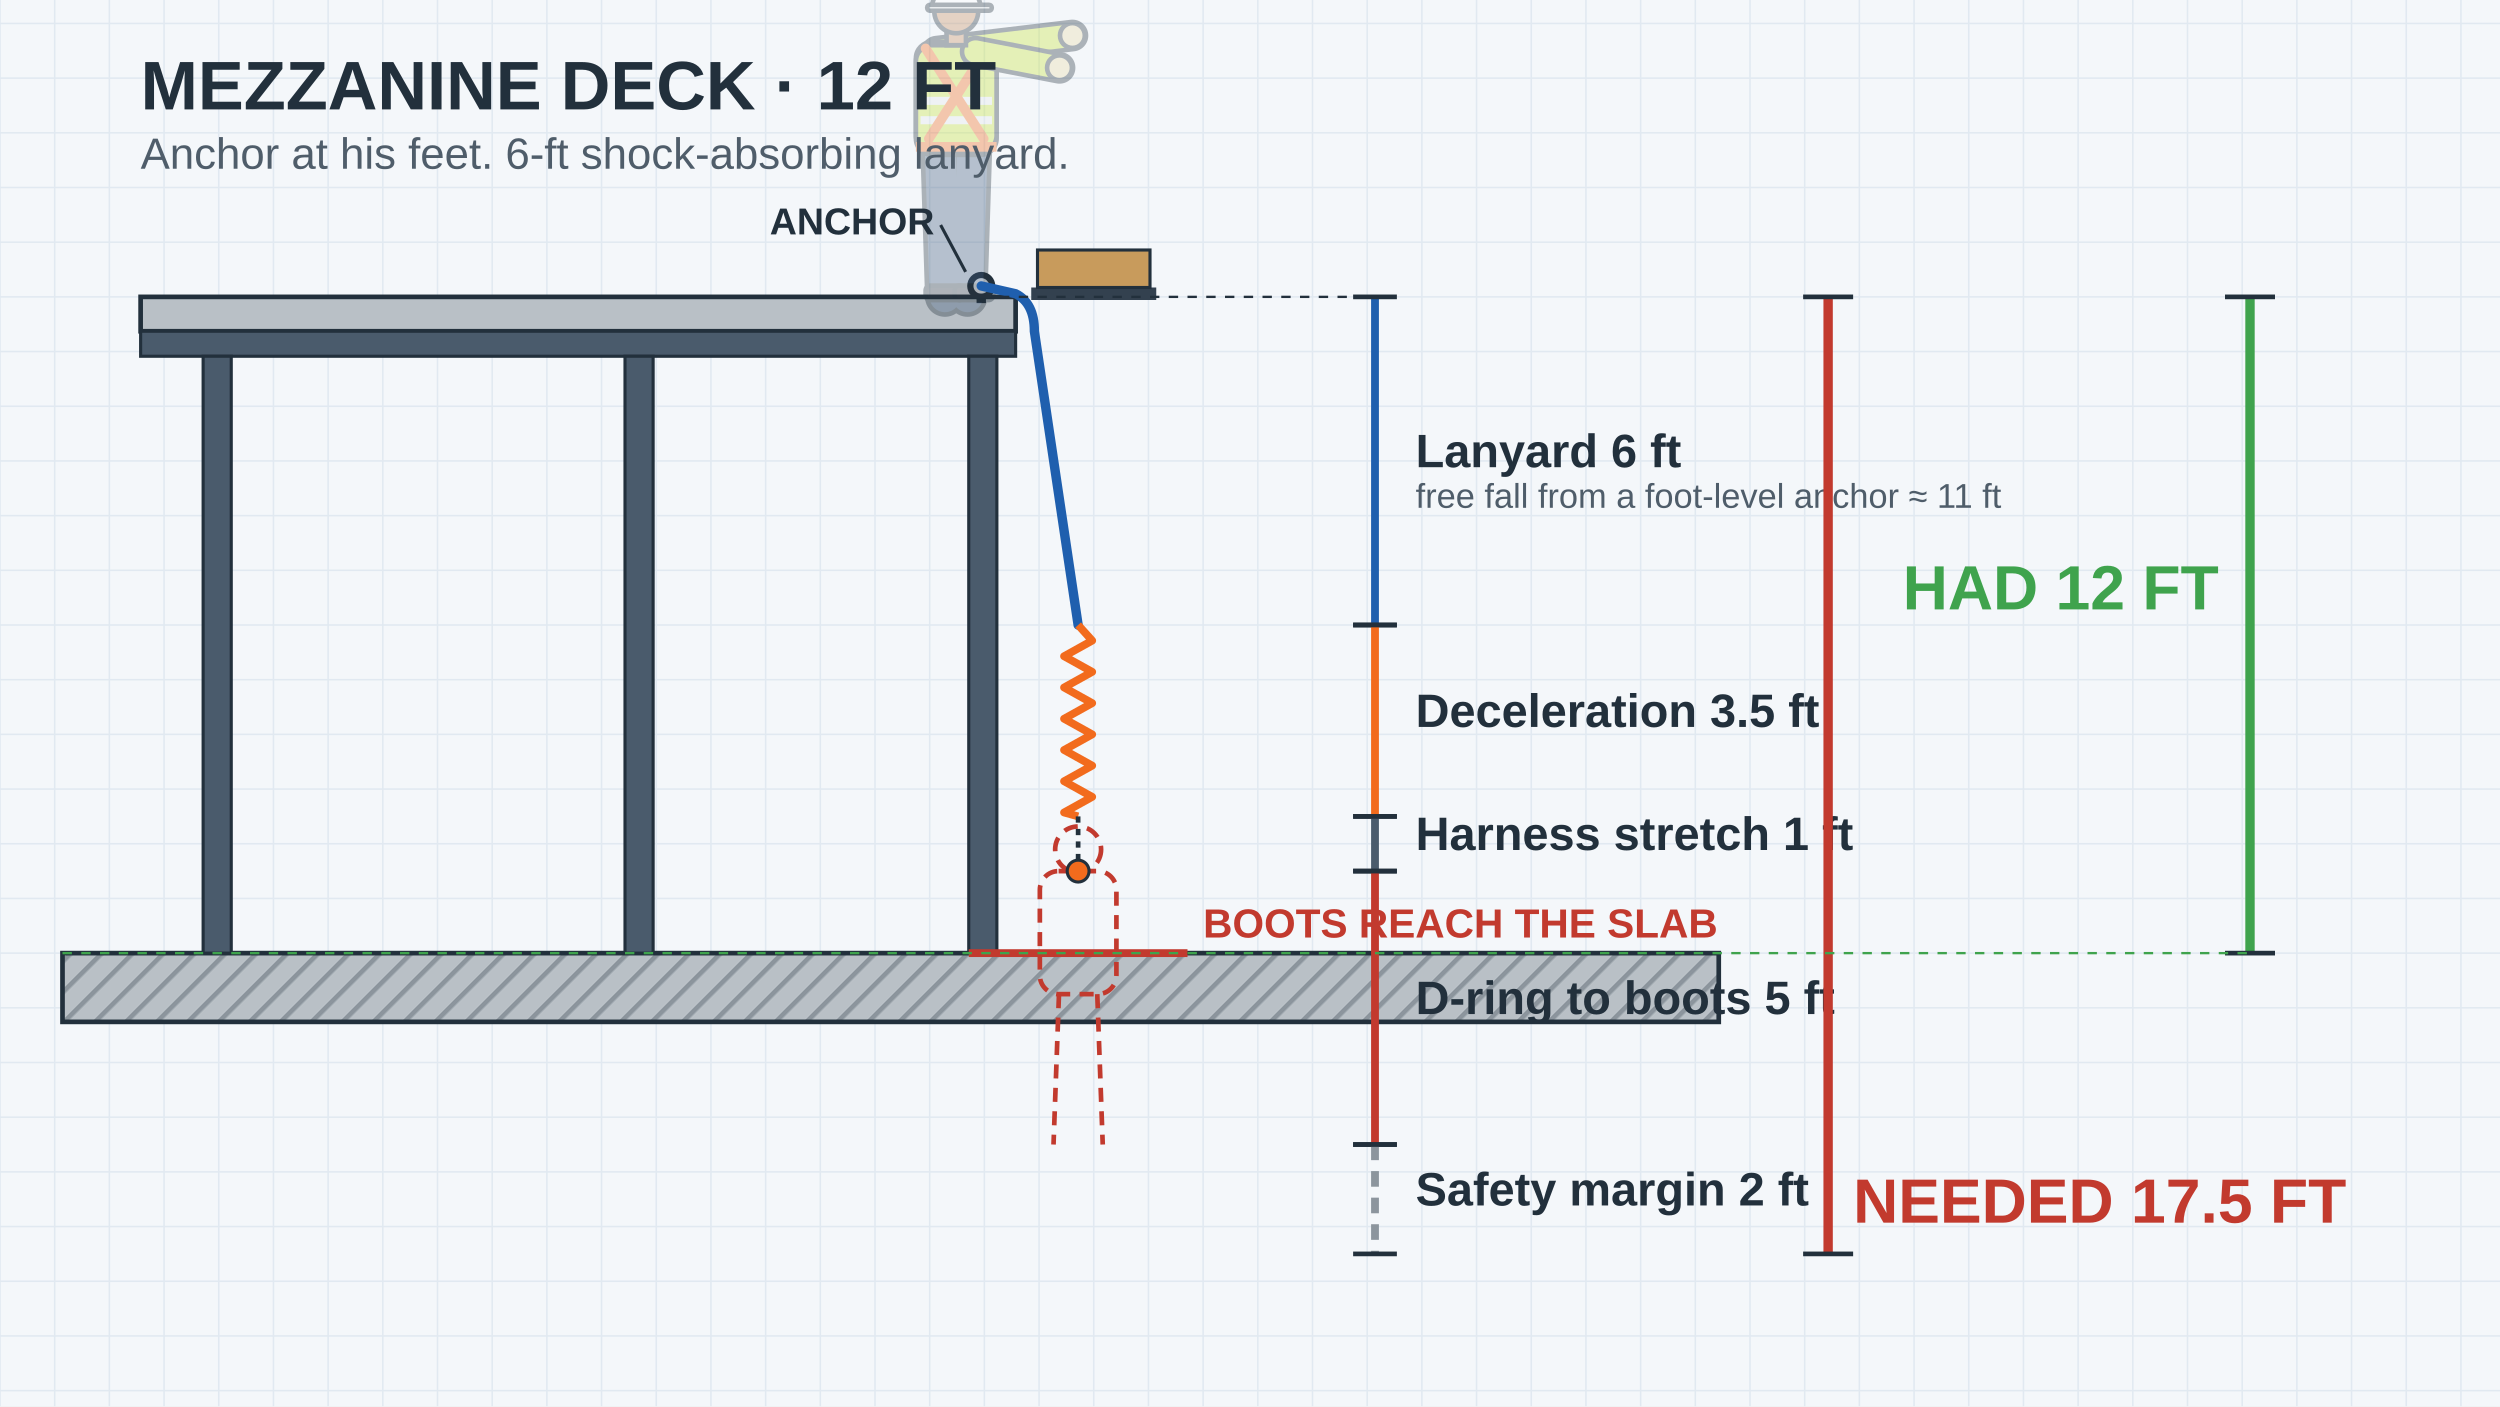
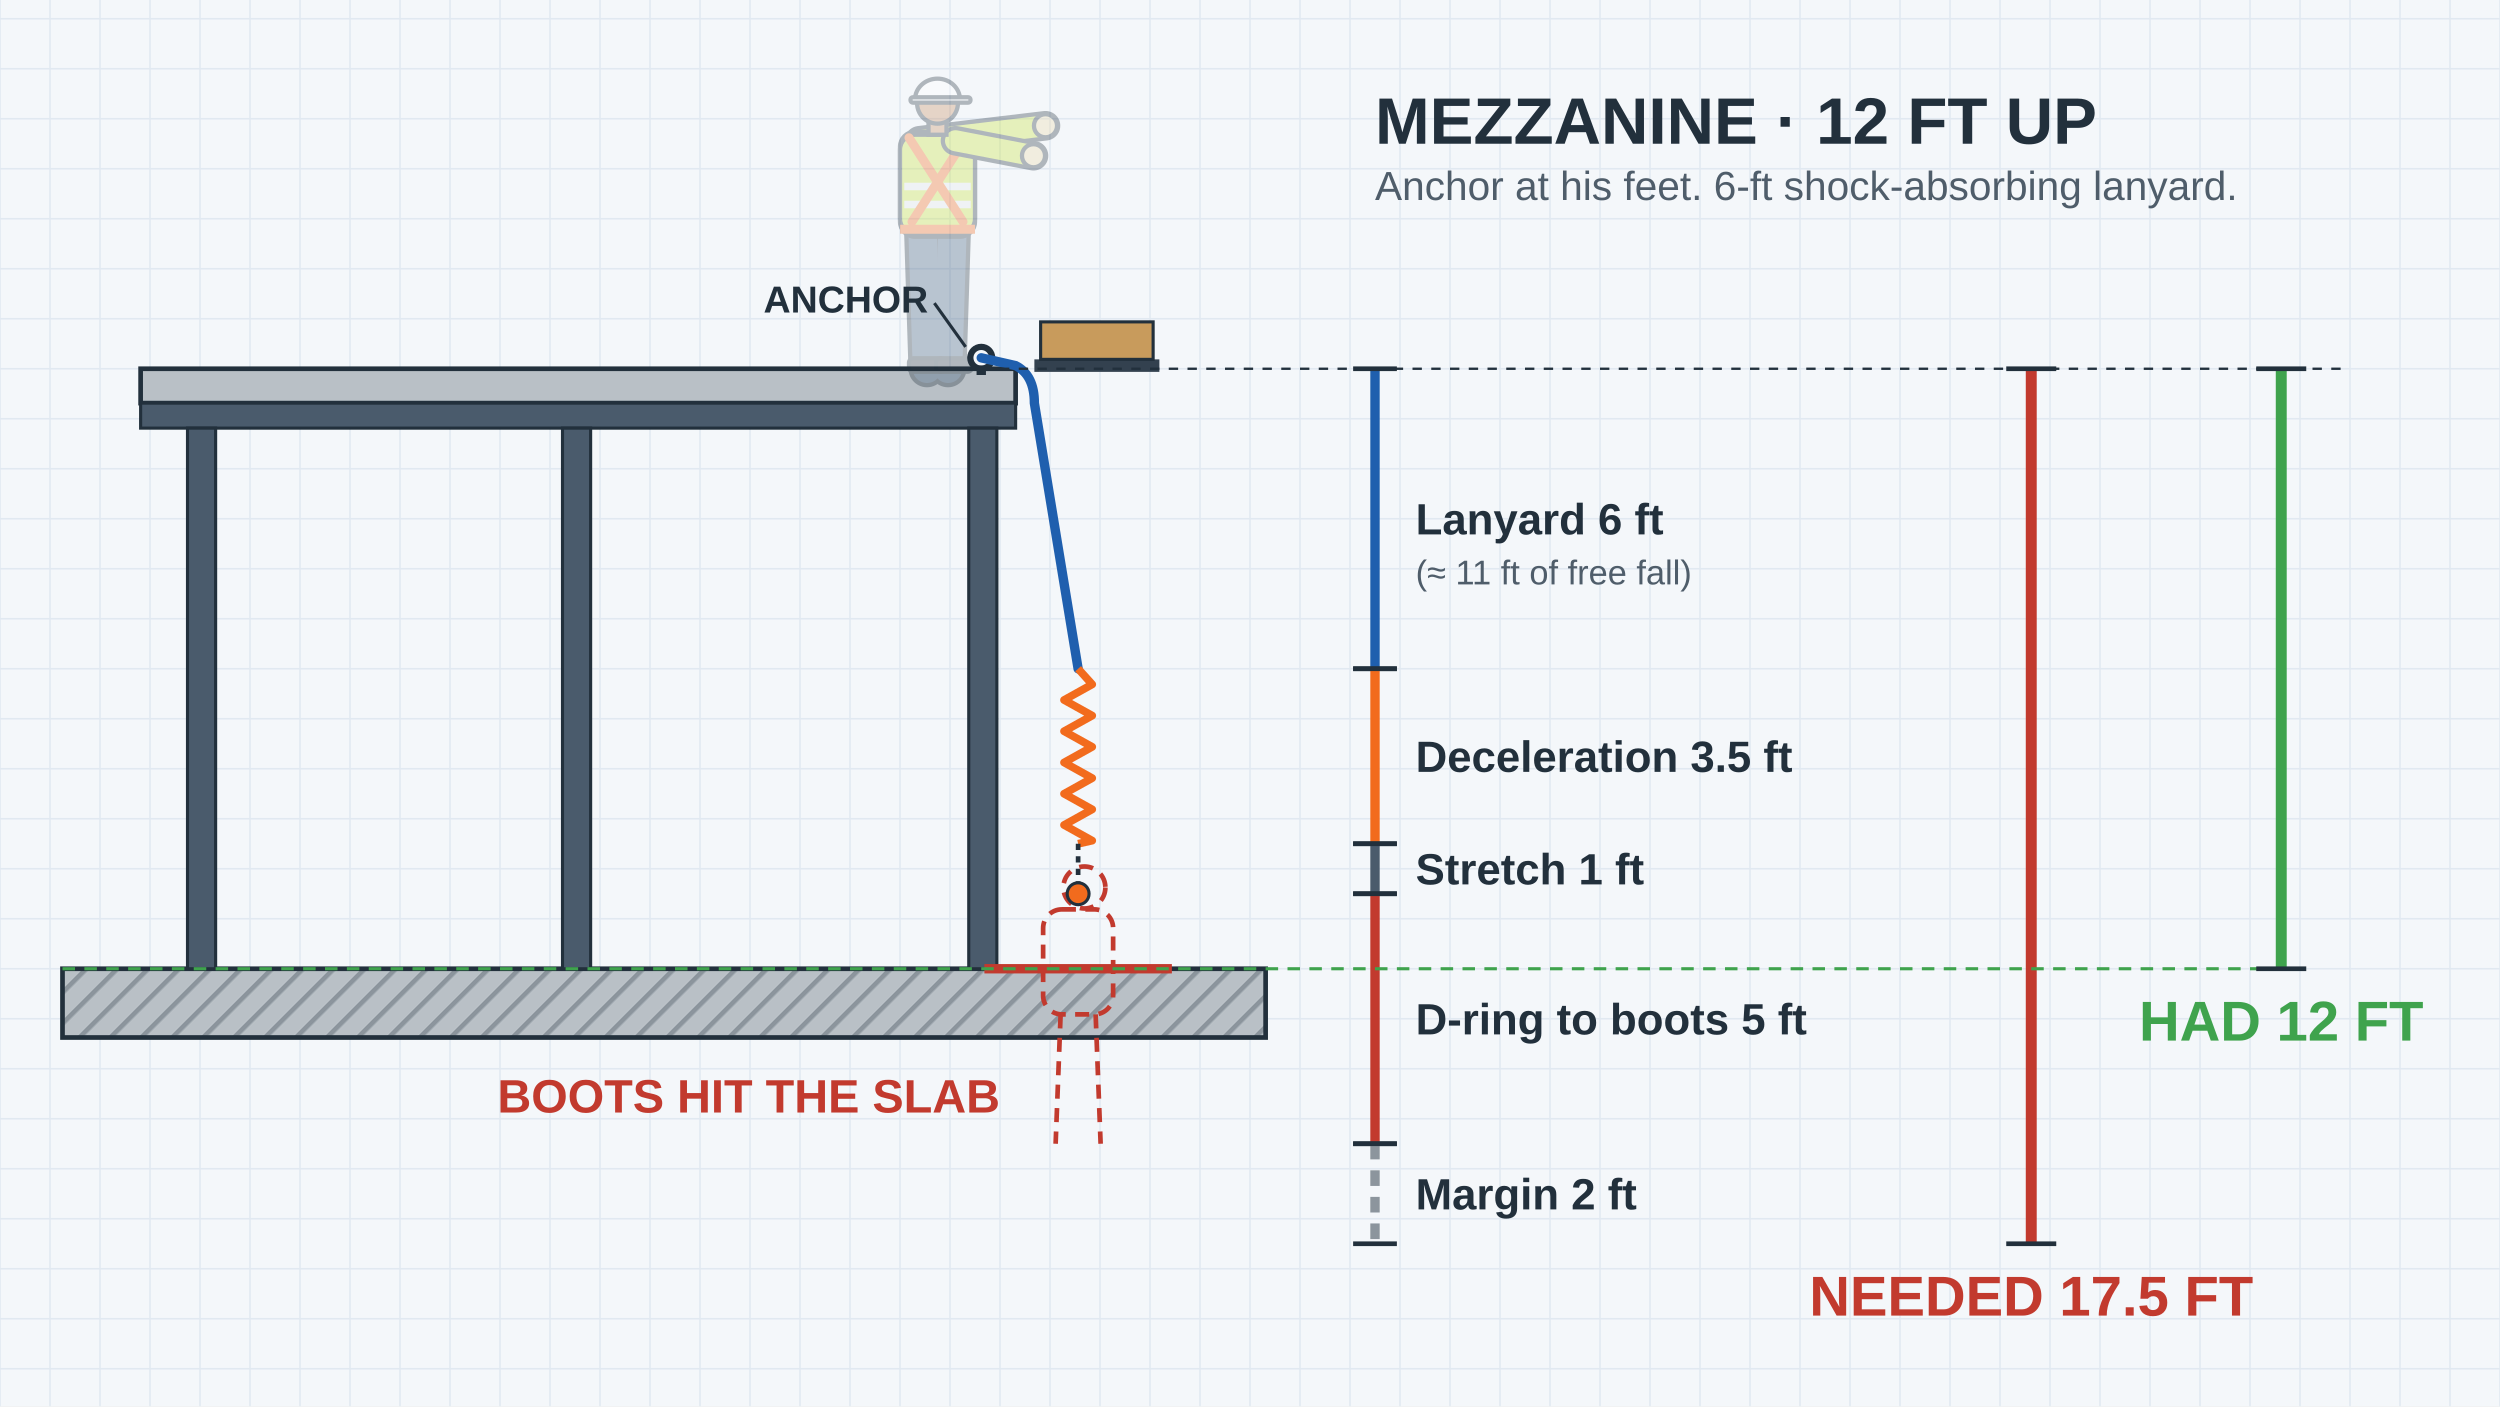
- <svg xmlns="http://www.w3.org/2000/svg" viewBox="0 0 1600 900" width="1600" height="900" role="img" aria-label="Luis: 6 ft lanyard on a foot-level anchor needed 15.5 ft below the anchor; the slab was 12 ft down">
+ <svg xmlns="http://www.w3.org/2000/svg" viewBox="0 0 1600 900" width="1600" height="900" role="img" aria-label="Luis: 6 ft lanyard on a foot-level anchor needed 17.5 ft of clearance; the slab was 12 ft down">
  <defs>
    <pattern id="hatch" width="14" height="14" patternUnits="userSpaceOnUse" patternTransform="rotate(45)">
      <rect width="14" height="14" fill="#B9C0C6" />
      <rect width="3" height="14" fill="#8C959D" />
    </pattern>
  </defs>
  <rect width="1600" height="900" fill="#F4F7FA" />
  <path d="M 0 0 L 0 900" stroke="#E1E9F1" stroke-width="1" />
-   <path d="M 35 0 L 35 900" stroke="#E1E9F1" stroke-width="1" />
-   <path d="M 70 0 L 70 900" stroke="#E1E9F1" stroke-width="1" />
-   <path d="M 105 0 L 105 900" stroke="#E1E9F1" stroke-width="1" />
-   <path d="M 140 0 L 140 900" stroke="#E1E9F1" stroke-width="1" />
-   <path d="M 175 0 L 175 900" stroke="#E1E9F1" stroke-width="1" />
-   <path d="M 210 0 L 210 900" stroke="#E1E9F1" stroke-width="1" />
-   <path d="M 245 0 L 245 900" stroke="#E1E9F1" stroke-width="1" />
-   <path d="M 280 0 L 280 900" stroke="#E1E9F1" stroke-width="1" />
-   <path d="M 315 0 L 315 900" stroke="#E1E9F1" stroke-width="1" />
-   <path d="M 350 0 L 350 900" stroke="#E1E9F1" stroke-width="1" />
-   <path d="M 385 0 L 385 900" stroke="#E1E9F1" stroke-width="1" />
-   <path d="M 420 0 L 420 900" stroke="#E1E9F1" stroke-width="1" />
-   <path d="M 455 0 L 455 900" stroke="#E1E9F1" stroke-width="1" />
-   <path d="M 490 0 L 490 900" stroke="#E1E9F1" stroke-width="1" />
-   <path d="M 525 0 L 525 900" stroke="#E1E9F1" stroke-width="1" />
-   <path d="M 560 0 L 560 900" stroke="#E1E9F1" stroke-width="1" />
-   <path d="M 595 0 L 595 900" stroke="#E1E9F1" stroke-width="1" />
-   <path d="M 630 0 L 630 900" stroke="#E1E9F1" stroke-width="1" />
-   <path d="M 665 0 L 665 900" stroke="#E1E9F1" stroke-width="1" />
-   <path d="M 700 0 L 700 900" stroke="#E1E9F1" stroke-width="1" />
-   <path d="M 735 0 L 735 900" stroke="#E1E9F1" stroke-width="1" />
-   <path d="M 770 0 L 770 900" stroke="#E1E9F1" stroke-width="1" />
-   <path d="M 805 0 L 805 900" stroke="#E1E9F1" stroke-width="1" />
-   <path d="M 840 0 L 840 900" stroke="#E1E9F1" stroke-width="1" />
-   <path d="M 875 0 L 875 900" stroke="#E1E9F1" stroke-width="1" />
-   <path d="M 910 0 L 910 900" stroke="#E1E9F1" stroke-width="1" />
-   <path d="M 945 0 L 945 900" stroke="#E1E9F1" stroke-width="1" />
-   <path d="M 980 0 L 980 900" stroke="#E1E9F1" stroke-width="1" />
-   <path d="M 1015 0 L 1015 900" stroke="#E1E9F1" stroke-width="1" />
-   <path d="M 1050 0 L 1050 900" stroke="#E1E9F1" stroke-width="1" />
-   <path d="M 1085 0 L 1085 900" stroke="#E1E9F1" stroke-width="1" />
+   <path d="M 32 0 L 32 900" stroke="#E1E9F1" stroke-width="1" />
+   <path d="M 64 0 L 64 900" stroke="#E1E9F1" stroke-width="1" />
+   <path d="M 96 0 L 96 900" stroke="#E1E9F1" stroke-width="1" />
+   <path d="M 128 0 L 128 900" stroke="#E1E9F1" stroke-width="1" />
+   <path d="M 160 0 L 160 900" stroke="#E1E9F1" stroke-width="1" />
+   <path d="M 192 0 L 192 900" stroke="#E1E9F1" stroke-width="1" />
+   <path d="M 224 0 L 224 900" stroke="#E1E9F1" stroke-width="1" />
+   <path d="M 256 0 L 256 900" stroke="#E1E9F1" stroke-width="1" />
+   <path d="M 288 0 L 288 900" stroke="#E1E9F1" stroke-width="1" />
+   <path d="M 320 0 L 320 900" stroke="#E1E9F1" stroke-width="1" />
+   <path d="M 352 0 L 352 900" stroke="#E1E9F1" stroke-width="1" />
+   <path d="M 384 0 L 384 900" stroke="#E1E9F1" stroke-width="1" />
+   <path d="M 416 0 L 416 900" stroke="#E1E9F1" stroke-width="1" />
+   <path d="M 448 0 L 448 900" stroke="#E1E9F1" stroke-width="1" />
+   <path d="M 480 0 L 480 900" stroke="#E1E9F1" stroke-width="1" />
+   <path d="M 512 0 L 512 900" stroke="#E1E9F1" stroke-width="1" />
+   <path d="M 544 0 L 544 900" stroke="#E1E9F1" stroke-width="1" />
+   <path d="M 576 0 L 576 900" stroke="#E1E9F1" stroke-width="1" />
+   <path d="M 608 0 L 608 900" stroke="#E1E9F1" stroke-width="1" />
+   <path d="M 640 0 L 640 900" stroke="#E1E9F1" stroke-width="1" />
+   <path d="M 672 0 L 672 900" stroke="#E1E9F1" stroke-width="1" />
+   <path d="M 704 0 L 704 900" stroke="#E1E9F1" stroke-width="1" />
+   <path d="M 736 0 L 736 900" stroke="#E1E9F1" stroke-width="1" />
+   <path d="M 768 0 L 768 900" stroke="#E1E9F1" stroke-width="1" />
+   <path d="M 800 0 L 800 900" stroke="#E1E9F1" stroke-width="1" />
+   <path d="M 832 0 L 832 900" stroke="#E1E9F1" stroke-width="1" />
+   <path d="M 864 0 L 864 900" stroke="#E1E9F1" stroke-width="1" />
+   <path d="M 896 0 L 896 900" stroke="#E1E9F1" stroke-width="1" />
+   <path d="M 928 0 L 928 900" stroke="#E1E9F1" stroke-width="1" />
+   <path d="M 960 0 L 960 900" stroke="#E1E9F1" stroke-width="1" />
+   <path d="M 992 0 L 992 900" stroke="#E1E9F1" stroke-width="1" />
+   <path d="M 1024 0 L 1024 900" stroke="#E1E9F1" stroke-width="1" />
+   <path d="M 1056 0 L 1056 900" stroke="#E1E9F1" stroke-width="1" />
+   <path d="M 1088 0 L 1088 900" stroke="#E1E9F1" stroke-width="1" />
  <path d="M 1120 0 L 1120 900" stroke="#E1E9F1" stroke-width="1" />
-   <path d="M 1155 0 L 1155 900" stroke="#E1E9F1" stroke-width="1" />
-   <path d="M 1190 0 L 1190 900" stroke="#E1E9F1" stroke-width="1" />
-   <path d="M 1225 0 L 1225 900" stroke="#E1E9F1" stroke-width="1" />
-   <path d="M 1260 0 L 1260 900" stroke="#E1E9F1" stroke-width="1" />
-   <path d="M 1295 0 L 1295 900" stroke="#E1E9F1" stroke-width="1" />
-   <path d="M 1330 0 L 1330 900" stroke="#E1E9F1" stroke-width="1" />
-   <path d="M 1365 0 L 1365 900" stroke="#E1E9F1" stroke-width="1" />
-   <path d="M 1400 0 L 1400 900" stroke="#E1E9F1" stroke-width="1" />
-   <path d="M 1435 0 L 1435 900" stroke="#E1E9F1" stroke-width="1" />
-   <path d="M 1470 0 L 1470 900" stroke="#E1E9F1" stroke-width="1" />
-   <path d="M 1505 0 L 1505 900" stroke="#E1E9F1" stroke-width="1" />
-   <path d="M 1540 0 L 1540 900" stroke="#E1E9F1" stroke-width="1" />
-   <path d="M 1575 0 L 1575 900" stroke="#E1E9F1" stroke-width="1" />
-   <path d="M 0 15 L 1600 15" stroke="#E1E9F1" stroke-width="1" />
-   <path d="M 0 50 L 1600 50" stroke="#E1E9F1" stroke-width="1" />
-   <path d="M 0 85 L 1600 85" stroke="#E1E9F1" stroke-width="1" />
-   <path d="M 0 120 L 1600 120" stroke="#E1E9F1" stroke-width="1" />
-   <path d="M 0 155 L 1600 155" stroke="#E1E9F1" stroke-width="1" />
-   <path d="M 0 190 L 1600 190" stroke="#E1E9F1" stroke-width="1" />
-   <path d="M 0 225 L 1600 225" stroke="#E1E9F1" stroke-width="1" />
-   <path d="M 0 260 L 1600 260" stroke="#E1E9F1" stroke-width="1" />
-   <path d="M 0 295 L 1600 295" stroke="#E1E9F1" stroke-width="1" />
-   <path d="M 0 330 L 1600 330" stroke="#E1E9F1" stroke-width="1" />
-   <path d="M 0 365 L 1600 365" stroke="#E1E9F1" stroke-width="1" />
-   <path d="M 0 400 L 1600 400" stroke="#E1E9F1" stroke-width="1" />
-   <path d="M 0 435 L 1600 435" stroke="#E1E9F1" stroke-width="1" />
-   <path d="M 0 470 L 1600 470" stroke="#E1E9F1" stroke-width="1" />
-   <path d="M 0 505 L 1600 505" stroke="#E1E9F1" stroke-width="1" />
-   <path d="M 0 540 L 1600 540" stroke="#E1E9F1" stroke-width="1" />
-   <path d="M 0 575 L 1600 575" stroke="#E1E9F1" stroke-width="1" />
-   <path d="M 0 610 L 1600 610" stroke="#E1E9F1" stroke-width="1" />
-   <path d="M 0 645 L 1600 645" stroke="#E1E9F1" stroke-width="1" />
-   <path d="M 0 680 L 1600 680" stroke="#E1E9F1" stroke-width="1" />
-   <path d="M 0 715 L 1600 715" stroke="#E1E9F1" stroke-width="1" />
-   <path d="M 0 750 L 1600 750" stroke="#E1E9F1" stroke-width="1" />
-   <path d="M 0 785 L 1600 785" stroke="#E1E9F1" stroke-width="1" />
-   <path d="M 0 820 L 1600 820" stroke="#E1E9F1" stroke-width="1" />
-   <path d="M 0 855 L 1600 855" stroke="#E1E9F1" stroke-width="1" />
-   <path d="M 0 890 L 1600 890" stroke="#E1E9F1" stroke-width="1" />
-   <rect x="40" y="610" width="1060" height="44" fill="url(#hatch)" stroke="#22303C" stroke-width="3" />
-   <rect x="90" y="190" width="560" height="22" fill="#B9C0C6" stroke="#22303C" stroke-width="3" />
-   <rect x="90" y="212" width="560" height="16" fill="#4A5B6C" stroke="#22303C" stroke-width="2" />
-   <rect x="130" y="228" width="18" height="382" fill="#4A5B6C" stroke="#22303C" stroke-width="2" />
-   <rect x="400" y="228" width="18" height="382" fill="#4A5B6C" stroke="#22303C" stroke-width="2" />
-   <rect x="620" y="228" width="18" height="382" fill="#4A5B6C" stroke="#22303C" stroke-width="2" />
-   <rect x="660" y="184" width="80" height="8" fill="#33414F" />
-   <rect x="664" y="160" width="72" height="24" fill="#C89B5C" stroke="#22303C" stroke-width="2" />
-   <circle cx="628" cy="183" r="7" fill="none" stroke="#22303C" stroke-width="4" />
-   <rect x="625" y="188" width="6" height="6" fill="#22303C" />
-   <g opacity="0.35">
-     <g transform="translate(612 190) scale(1 1)">
-       <path d="M -7.228 0 L -10.325 -97.055" stroke="#22303C" stroke-width="25.517" stroke-linecap="round" />
-       <path d="M 7.228 0 L 10.325 -97.055" stroke="#22303C" stroke-width="25.517" stroke-linecap="round" />
-       <path d="M -7.228 0 L -10.325 -97.055" stroke="#3E5A7A" stroke-width="19.617" stroke-linecap="round" />
-       <path d="M 7.228 0 L 10.325 -97.055" stroke="#3E5A7A" stroke-width="19.617" stroke-linecap="round" />
-       <rect x="-19.617" y="-7.228" width="24.78" height="9.293" rx="3.097" fill="#2B3540" stroke="#22303C" stroke-width="2.95" />
-       <rect x="-1.032" y="-7.228" width="24.78" height="9.293" rx="3.097" fill="#2B3540" stroke="#22303C" stroke-width="2.95" />
-       <path d="M -12.39 -156.94 L 74.34 -167.265" stroke="#22303C" stroke-width="20.355" stroke-linecap="round" />
-       <path d="M -12.39 -156.94 L 74.34 -167.265" stroke="#C6E23A" stroke-width="14.455" stroke-linecap="round" />
-       <circle cx="74.34" cy="-167.265" r="7.95" fill="#E9D9A6" stroke="#22303C" stroke-width="2.95" />
-       <rect x="-25.812" y="-163.135" width="51.625" height="72.275" rx="10.325" fill="#5E6E7E" stroke="#22303C" stroke-width="2.95" />
-       <rect x="-25.812" y="-161.07" width="51.625" height="68.145" rx="10.325" fill="#C6E23A" stroke="#22303C" stroke-width="2.95" />
-       <rect x="-22.863" y="-128.03" width="45.725" height="5.163" fill="#E4E8EA" />
-       <rect x="-22.863" y="-115.64" width="45.725" height="5.163" fill="#E4E8EA" />
-       <path d="M -19.617 -159.005 L 17.553 -101.185 M 19.617 -159.005 L -17.553 -101.185" stroke="#F26B1D" stroke-width="6.195" stroke-linecap="round" />
-       <path d="M -25.812 -96.022 L 25.812 -96.022" stroke="#F26B1D" stroke-width="6.195" />
-       <path d="M 12.39 -156.94 L 66.08 -146.615" stroke="#22303C" stroke-width="20.355" stroke-linecap="round" />
-       <path d="M 12.39 -156.94 L 66.08 -146.615" stroke="#C6E23A" stroke-width="14.455" stroke-linecap="round" />
-       <circle cx="66.08" cy="-146.615" r="7.95" fill="#E9D9A6" stroke="#22303C" stroke-width="2.95" />
-       <rect x="-6.195" y="-171.395" width="12.39" height="10.325" fill="#C68B5E" stroke="#22303C" stroke-width="2.95" />
-       <circle cx="0" cy="-182.752" r="14.042" fill="#C68B5E" stroke="#22303C" stroke-width="2.95" />
-       <circle cx="7.228" cy="-184.404" r="1.652" fill="#22303C" />
-       <path d="M -15.487 -185.231 A 15.487 14.455 0 0 1 15.487 -185.231 Z" fill="#FFFFFF" stroke="#22303C" stroke-width="2.95" />
-       <rect x="-18.585" y="-186.882" width="41.3" height="3.717" rx="1.652" fill="#FFFFFF" stroke="#22303C" stroke-width="2.95" />
+   <path d="M 1152 0 L 1152 900" stroke="#E1E9F1" stroke-width="1" />
+   <path d="M 1184 0 L 1184 900" stroke="#E1E9F1" stroke-width="1" />
+   <path d="M 1216 0 L 1216 900" stroke="#E1E9F1" stroke-width="1" />
+   <path d="M 1248 0 L 1248 900" stroke="#E1E9F1" stroke-width="1" />
+   <path d="M 1280 0 L 1280 900" stroke="#E1E9F1" stroke-width="1" />
+   <path d="M 1312 0 L 1312 900" stroke="#E1E9F1" stroke-width="1" />
+   <path d="M 1344 0 L 1344 900" stroke="#E1E9F1" stroke-width="1" />
+   <path d="M 1376 0 L 1376 900" stroke="#E1E9F1" stroke-width="1" />
+   <path d="M 1408 0 L 1408 900" stroke="#E1E9F1" stroke-width="1" />
+   <path d="M 1440 0 L 1440 900" stroke="#E1E9F1" stroke-width="1" />
+   <path d="M 1472 0 L 1472 900" stroke="#E1E9F1" stroke-width="1" />
+   <path d="M 1504 0 L 1504 900" stroke="#E1E9F1" stroke-width="1" />
+   <path d="M 1536 0 L 1536 900" stroke="#E1E9F1" stroke-width="1" />
+   <path d="M 1568 0 L 1568 900" stroke="#E1E9F1" stroke-width="1" />
+   <path d="M 1600 0 L 1600 900" stroke="#E1E9F1" stroke-width="1" />
+   <path d="M 0 12 L 1600 12" stroke="#E1E9F1" stroke-width="1" />
+   <path d="M 0 44 L 1600 44" stroke="#E1E9F1" stroke-width="1" />
+   <path d="M 0 76 L 1600 76" stroke="#E1E9F1" stroke-width="1" />
+   <path d="M 0 108 L 1600 108" stroke="#E1E9F1" stroke-width="1" />
+   <path d="M 0 140 L 1600 140" stroke="#E1E9F1" stroke-width="1" />
+   <path d="M 0 172 L 1600 172" stroke="#E1E9F1" stroke-width="1" />
+   <path d="M 0 204 L 1600 204" stroke="#E1E9F1" stroke-width="1" />
+   <path d="M 0 236 L 1600 236" stroke="#E1E9F1" stroke-width="1" />
+   <path d="M 0 268 L 1600 268" stroke="#E1E9F1" stroke-width="1" />
+   <path d="M 0 300 L 1600 300" stroke="#E1E9F1" stroke-width="1" />
+   <path d="M 0 332 L 1600 332" stroke="#E1E9F1" stroke-width="1" />
+   <path d="M 0 364 L 1600 364" stroke="#E1E9F1" stroke-width="1" />
+   <path d="M 0 396 L 1600 396" stroke="#E1E9F1" stroke-width="1" />
+   <path d="M 0 428 L 1600 428" stroke="#E1E9F1" stroke-width="1" />
+   <path d="M 0 460 L 1600 460" stroke="#E1E9F1" stroke-width="1" />
+   <path d="M 0 492 L 1600 492" stroke="#E1E9F1" stroke-width="1" />
+   <path d="M 0 524 L 1600 524" stroke="#E1E9F1" stroke-width="1" />
+   <path d="M 0 556 L 1600 556" stroke="#E1E9F1" stroke-width="1" />
+   <path d="M 0 588 L 1600 588" stroke="#E1E9F1" stroke-width="1" />
+   <path d="M 0 620 L 1600 620" stroke="#E1E9F1" stroke-width="1" />
+   <path d="M 0 652 L 1600 652" stroke="#E1E9F1" stroke-width="1" />
+   <path d="M 0 684 L 1600 684" stroke="#E1E9F1" stroke-width="1" />
+   <path d="M 0 716 L 1600 716" stroke="#E1E9F1" stroke-width="1" />
+   <path d="M 0 748 L 1600 748" stroke="#E1E9F1" stroke-width="1" />
+   <path d="M 0 780 L 1600 780" stroke="#E1E9F1" stroke-width="1" />
+   <path d="M 0 812 L 1600 812" stroke="#E1E9F1" stroke-width="1" />
+   <path d="M 0 844 L 1600 844" stroke="#E1E9F1" stroke-width="1" />
+   <path d="M 0 876 L 1600 876" stroke="#E1E9F1" stroke-width="1" />
+   <rect x="40" y="620" width="770" height="44" fill="url(#hatch)" stroke="#22303C" stroke-width="3" />
+   <rect x="90" y="236" width="560" height="22" fill="#B9C0C6" stroke="#22303C" stroke-width="3" />
+   <rect x="90" y="258" width="560" height="16" fill="#4A5B6C" stroke="#22303C" stroke-width="2" />
+   <rect x="120" y="274" width="18" height="346" fill="#4A5B6C" stroke="#22303C" stroke-width="2" />
+   <rect x="360" y="274" width="18" height="346" fill="#4A5B6C" stroke="#22303C" stroke-width="2" />
+   <rect x="620" y="274" width="18" height="346" fill="#4A5B6C" stroke="#22303C" stroke-width="2" />
+   <rect x="662" y="230" width="80" height="8" fill="#33414F" />
+   <rect x="666" y="206" width="72" height="24" fill="#C89B5C" stroke="#22303C" stroke-width="2" />
+   <circle cx="628" cy="229" r="7" fill="none" stroke="#22303C" stroke-width="4" />
+   <rect x="625" y="234" width="6" height="6" fill="#22303C" />
+   <g opacity="0.33">
+     <g transform="translate(600 236) scale(1 1)">
+       <path d="M -6.72 0 L -9.6 -90.24" stroke="#22303C" stroke-width="23.726" stroke-linecap="round" />
+       <path d="M 6.72 0 L 9.6 -90.24" stroke="#22303C" stroke-width="23.726" stroke-linecap="round" />
+       <path d="M -6.72 0 L -9.6 -90.24" stroke="#3E5A7A" stroke-width="18.24" stroke-linecap="round" />
+       <path d="M 6.72 0 L 9.6 -90.24" stroke="#3E5A7A" stroke-width="18.24" stroke-linecap="round" />
+       <rect x="-18.24" y="-6.72" width="23.04" height="8.64" rx="2.88" fill="#2B3540" stroke="#22303C" stroke-width="2.743" />
+       <rect x="-0.96" y="-6.72" width="23.04" height="8.64" rx="2.88" fill="#2B3540" stroke="#22303C" stroke-width="2.743" />
+       <path d="M -11.52 -145.92 L 69.12 -155.52" stroke="#22303C" stroke-width="18.926" stroke-linecap="round" />
+       <path d="M -11.52 -145.92 L 69.12 -155.52" stroke="#C6E23A" stroke-width="13.44" stroke-linecap="round" />
+       <circle cx="69.12" cy="-155.52" r="7.392" fill="#E9D9A6" stroke="#22303C" stroke-width="2.743" />
+       <rect x="-24" y="-151.68" width="48" height="67.2" rx="9.6" fill="#5E6E7E" stroke="#22303C" stroke-width="2.743" />
+       <rect x="-24" y="-149.76" width="48" height="63.36" rx="9.6" fill="#C6E23A" stroke="#22303C" stroke-width="2.743" />
+       <rect x="-21.257" y="-119.04" width="42.514" height="4.8" fill="#E4E8EA" />
+       <rect x="-21.257" y="-107.52" width="42.514" height="4.8" fill="#E4E8EA" />
+       <path d="M -18.24 -147.84 L 16.32 -94.08 M 18.24 -147.84 L -16.32 -94.08" stroke="#F26B1D" stroke-width="5.76" stroke-linecap="round" />
+       <path d="M -24 -89.28 L 24 -89.28" stroke="#F26B1D" stroke-width="5.76" />
+       <path d="M 11.52 -145.92 L 61.44 -136.32" stroke="#22303C" stroke-width="18.926" stroke-linecap="round" />
+       <path d="M 11.52 -145.92 L 61.44 -136.32" stroke="#C6E23A" stroke-width="13.44" stroke-linecap="round" />
+       <circle cx="61.44" cy="-136.32" r="7.392" fill="#E9D9A6" stroke="#22303C" stroke-width="2.743" />
+       <rect x="-5.76" y="-159.36" width="11.52" height="9.6" fill="#C68B5E" stroke="#22303C" stroke-width="2.743" />
+       <circle cx="0" cy="-169.92" r="13.056" fill="#C68B5E" stroke="#22303C" stroke-width="2.743" />
+       <circle cx="6.72" cy="-171.456" r="1.536" fill="#22303C" />
+       <path d="M -14.4 -172.224 A 14.4 13.44 0 0 1 14.4 -172.224 Z" fill="#FFFFFF" stroke="#22303C" stroke-width="2.743" />
+       <rect x="-17.28" y="-173.76" width="38.4" height="3.456" rx="1.536" fill="#FFFFFF" stroke="#22303C" stroke-width="2.743" />
    </g>
  </g>
-   <path d="M 628 183 L 650 188 Q 662 194 662 212 L 690 400" stroke="#1F5FAE" stroke-width="6" fill="none" stroke-linecap="round" />
-   <path d="M 690 400 L 699 410 L 681 420 L 699 430 L 681 440 L 699 450 L 681 460 L 699 470 L 681 480 L 699 490 L 681 500 L 699 510 L 681 520 L 690 522.5" stroke="#F26B1D" stroke-width="5" fill="none" stroke-linejoin="round" />
-   <path d="M 690 522.5 L 690 557.5" stroke="#22303C" stroke-width="3" stroke-dasharray="4 4" />
+   <path d="M 628 229 L 650 234 Q 662 240 662 258 L 690 428" stroke="#1F5FAE" stroke-width="6" fill="none" stroke-linecap="round" />
+   <path d="M 690 428 L 699 438 L 681 448 L 699 458 L 681 468 L 699 478 L 681 488 L 699 498 L 681 508 L 699 518 L 681 528 L 699 538 L 690 540" stroke="#F26B1D" stroke-width="5" fill="none" stroke-linejoin="round" />
+   <path d="M 690 540 L 690 572" stroke="#22303C" stroke-width="3" stroke-dasharray="4 4" />
  <g stroke="#C23A2E" stroke-width="3" stroke-dasharray="9 6" fill="none">
-     <circle cx="690" cy="543.64" r="14.7" />
-     <rect x="665.5" y="557.5" width="49" height="78.75" rx="12" />
-     <path d="M 677.75 636.25 L 674.25 732.5" />
-     <path d="M 702.25 636.25 L 705.75 732.5" />
+     <circle cx="694" cy="568" r="13.44" />
+     <rect x="667.6" y="582" width="44.8" height="67.2" rx="12" />
+     <path d="M 678.8 649.2 L 675.6 732" />
+     <path d="M 701.2 649.2 L 704.4 732" />
  </g>
-   <circle cx="690" cy="557.5" r="7" fill="#F26B1D" stroke="#22303C" stroke-width="2" />
-   <path d="M 620 610 L 760 610" stroke="#C23A2E" stroke-width="5" />
-   <text x="770" y="600" font-family="Barlow Condensed, 'Arial Narrow', Arial, sans-serif" font-weight="700" font-size="26" fill="#C23A2E">BOOTS REACH THE SLAB</text>
-   <path d="M 640 190 L 890 190" stroke="#22303C" stroke-width="1.5" stroke-dasharray="6 6" />
-   <path d="M 880 190 L 880 400" stroke="#1F5FAE" stroke-width="5" />
-   <path d="M 866 190 L 894 190 M 866 400 L 894 400" stroke="#22303C" stroke-width="3" />
-   <text x="906" y="299" font-family="Barlow Condensed, 'Arial Narrow', Arial, sans-serif" font-weight="700" font-size="30" fill="#22303C">Lanyard 6 ft</text>
-   <text x="906" y="325" font-family="Barlow Condensed, 'Arial Narrow', Arial, sans-serif" font-size="22" fill="#4F5D6A">free fall from a foot-level anchor ≈ 11 ft</text>
-   <path d="M 880 400 L 880 522.5" stroke="#F26B1D" stroke-width="5" />
-   <path d="M 866 400 L 894 400 M 866 522.5 L 894 522.5" stroke="#22303C" stroke-width="3" />
-   <text x="906" y="465.25" font-family="Barlow Condensed, 'Arial Narrow', Arial, sans-serif" font-weight="700" font-size="30" fill="#22303C">Deceleration 3.5 ft</text>
-   <path d="M 880 522.5 L 880 557.5" stroke="#4A5B6C" stroke-width="5" />
-   <path d="M 866 522.5 L 894 522.5 M 866 557.5 L 894 557.5" stroke="#22303C" stroke-width="3" />
-   <text x="906" y="544" font-family="Barlow Condensed, 'Arial Narrow', Arial, sans-serif" font-weight="700" font-size="30" fill="#22303C">Harness stretch 1 ft</text>
-   <path d="M 880 557.5 L 880 732.5" stroke="#C23A2E" stroke-width="5" />
-   <path d="M 866 557.5 L 894 557.5 M 866 732.5 L 894 732.5" stroke="#22303C" stroke-width="3" />
-   <text x="906" y="649" font-family="Barlow Condensed, 'Arial Narrow', Arial, sans-serif" font-weight="700" font-size="30" fill="#22303C">D-ring to boots 5 ft</text>
-   <path d="M 880 732.5 L 880 802.5" stroke="#8C959D" stroke-width="5" stroke-dasharray="10 7" />
-   <path d="M 866 732.5 L 894 732.5 M 866 802.5 L 894 802.5" stroke="#22303C" stroke-width="3" />
-   <text x="906" y="771.5" font-family="Barlow Condensed, 'Arial Narrow', Arial, sans-serif" font-weight="700" font-size="30" fill="#22303C">Safety margin 2 ft</text>
-   <path d="M 1440 190 L 1440 610" stroke="#3FA34D" stroke-width="6" />
-   <path d="M 1424 190 L 1456 190 M 1424 610 L 1456 610" stroke="#22303C" stroke-width="3" />
-   <text x="1420" y="390" text-anchor="end" font-family="Barlow Condensed, 'Arial Narrow', Arial, sans-serif" font-weight="800" font-size="40" fill="#3FA34D">HAD 12 FT</text>
-   <path d="M 1170 190 L 1170 802.5" stroke="#C23A2E" stroke-width="6" />
-   <path d="M 1154 190 L 1186 190 M 1154 802.5 L 1186 802.5" stroke="#22303C" stroke-width="3" />
-   <text x="1186" y="782.5" font-family="Barlow Condensed, 'Arial Narrow', Arial, sans-serif" font-weight="800" font-size="40" fill="#C23A2E">NEEDED 17.5 FT</text>
-   <path d="M 40 610 L 1440 610" stroke="#3FA34D" stroke-width="1.5" stroke-dasharray="6 6" />
-   <text x="90" y="70" font-family="Barlow Condensed, 'Arial Narrow', Arial, sans-serif" font-weight="800" font-size="44" fill="#22303C">MEZZANINE DECK · 12 FT</text>
-   <text x="90" y="108" font-family="Barlow Condensed, 'Arial Narrow', Arial, sans-serif" font-weight="500" font-size="28" fill="#4F5D6A">Anchor at his feet. 6-ft shock-absorbing lanyard.</text>
-   <text x="598" y="150" font-family="Barlow Condensed, 'Arial Narrow', Arial, sans-serif" font-weight="700" font-size="24" fill="#22303C" text-anchor="end">ANCHOR</text>
-   <path d="M 602 144 L 618 174" stroke="#22303C" stroke-width="2" />
+   <circle cx="690" cy="572" r="7" fill="#F26B1D" stroke="#22303C" stroke-width="2" />
+   <path d="M 630 620 L 750 620" stroke="#C23A2E" stroke-width="6" />
+   <text x="640" y="712" text-anchor="end" font-family="Barlow Condensed, 'Arial Narrow', Arial, sans-serif" font-weight="800" font-size="30" fill="#C23A2E">BOOTS HIT THE SLAB</text>
+   <path d="M 640 236 L 1500 236" stroke="#22303C" stroke-width="1.5" stroke-dasharray="6 6" />
+   <path d="M 880 236 L 880 428" stroke="#1F5FAE" stroke-width="6" />
+   <path d="M 866 236 L 894 236 M 866 428 L 894 428" stroke="#22303C" stroke-width="3" />
+   <text x="906" y="342" font-family="Barlow Condensed, 'Arial Narrow', Arial, sans-serif" font-weight="700" font-size="28" fill="#22303C">Lanyard 6 ft</text>
+   <path d="M 880 428 L 880 540" stroke="#F26B1D" stroke-width="6" />
+   <path d="M 866 428 L 894 428 M 866 540 L 894 540" stroke="#22303C" stroke-width="3" />
+   <text x="906" y="494" font-family="Barlow Condensed, 'Arial Narrow', Arial, sans-serif" font-weight="700" font-size="28" fill="#22303C">Deceleration 3.5 ft</text>
+   <path d="M 880 540 L 880 572" stroke="#4A5B6C" stroke-width="6" />
+   <path d="M 866 540 L 894 540 M 866 572 L 894 572" stroke="#22303C" stroke-width="3" />
+   <text x="906" y="566" font-family="Barlow Condensed, 'Arial Narrow', Arial, sans-serif" font-weight="700" font-size="28" fill="#22303C">Stretch 1 ft</text>
+   <path d="M 880 572 L 880 732" stroke="#C23A2E" stroke-width="6" />
+   <path d="M 866 572 L 894 572 M 866 732 L 894 732" stroke="#22303C" stroke-width="3" />
+   <text x="906" y="662" font-family="Barlow Condensed, 'Arial Narrow', Arial, sans-serif" font-weight="700" font-size="28" fill="#22303C">D-ring to boots 5 ft</text>
+   <path d="M 880 732 L 880 796" stroke="#8C959D" stroke-width="6" stroke-dasharray="10 7" />
+   <path d="M 866 732 L 894 732 M 866 796 L 894 796" stroke="#22303C" stroke-width="3" />
+   <text x="906" y="774" font-family="Barlow Condensed, 'Arial Narrow', Arial, sans-serif" font-weight="700" font-size="28" fill="#22303C">Margin 2 ft</text>
+   <text x="906" y="374" font-family="Barlow Condensed, 'Arial Narrow', Arial, sans-serif" font-weight="500" font-size="22" fill="#4F5D6A">(≈ 11 ft of free fall)</text>
+   <path d="M 1300 236 L 1300 796" stroke="#C23A2E" stroke-width="7" />
+   <path d="M 1284 236 L 1316 236 M 1284 796 L 1316 796" stroke="#22303C" stroke-width="3" />
+   <text x="1300" y="842" text-anchor="middle" font-family="Barlow Condensed, 'Arial Narrow', Arial, sans-serif" font-weight="800" font-size="36" fill="#C23A2E">NEEDED 17.5 FT</text>
+   <path d="M 40 620 L 1460 620" stroke="#3FA34D" stroke-width="2" stroke-dasharray="8 6" />
+   <path d="M 1460 236 L 1460 620" stroke="#3FA34D" stroke-width="7" />
+   <path d="M 1444 236 L 1476 236 M 1444 620 L 1476 620" stroke="#22303C" stroke-width="3" />
+   <text x="1460" y="666" text-anchor="middle" font-family="Barlow Condensed, 'Arial Narrow', Arial, sans-serif" font-weight="800" font-size="36" fill="#3FA34D">HAD 12 FT</text>
+   <text x="880" y="92" font-family="Barlow Condensed, 'Arial Narrow', Arial, sans-serif" font-weight="800" font-size="42" fill="#22303C">MEZZANINE · 12 FT UP</text>
+   <text x="880" y="128" font-family="Barlow Condensed, 'Arial Narrow', Arial, sans-serif" font-weight="500" font-size="26" fill="#4F5D6A">Anchor at his feet. 6-ft shock-absorbing lanyard.</text>
+   <text x="594" y="200" font-family="Barlow Condensed, 'Arial Narrow', Arial, sans-serif" font-weight="700" font-size="24" fill="#22303C" text-anchor="end">ANCHOR</text>
+   <path d="M 598 194 L 618 222" stroke="#22303C" stroke-width="2" />
</svg>
